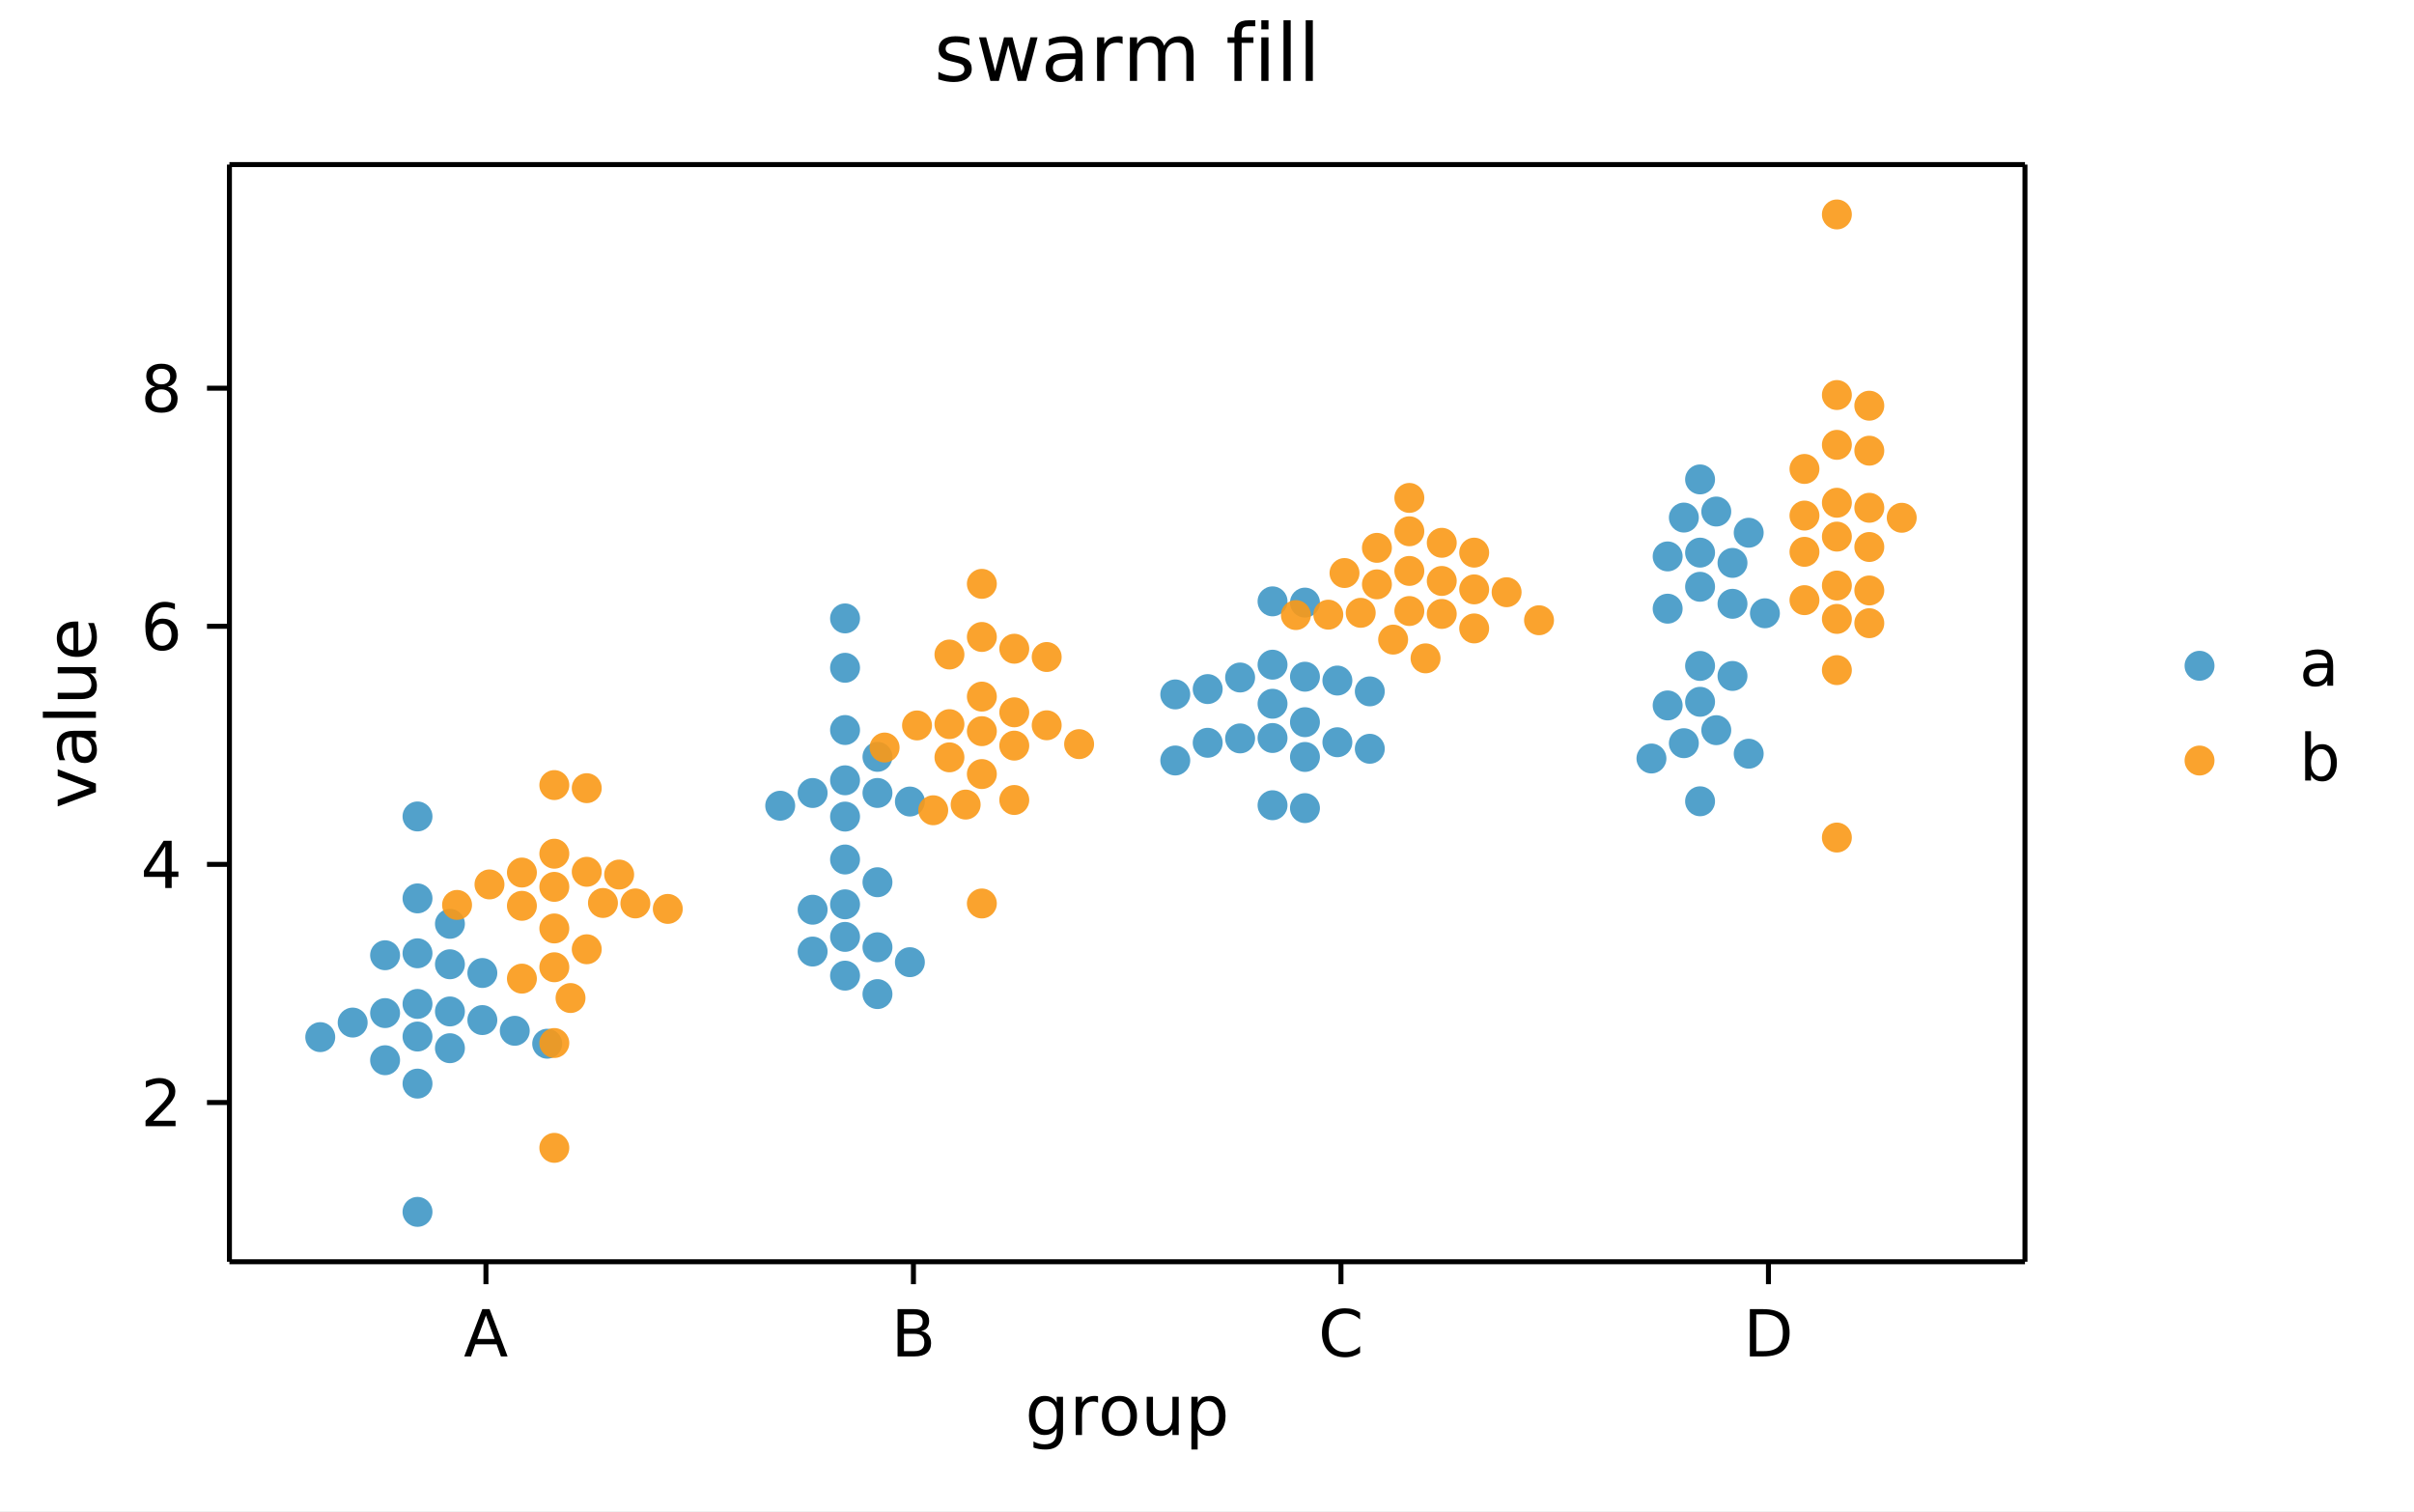
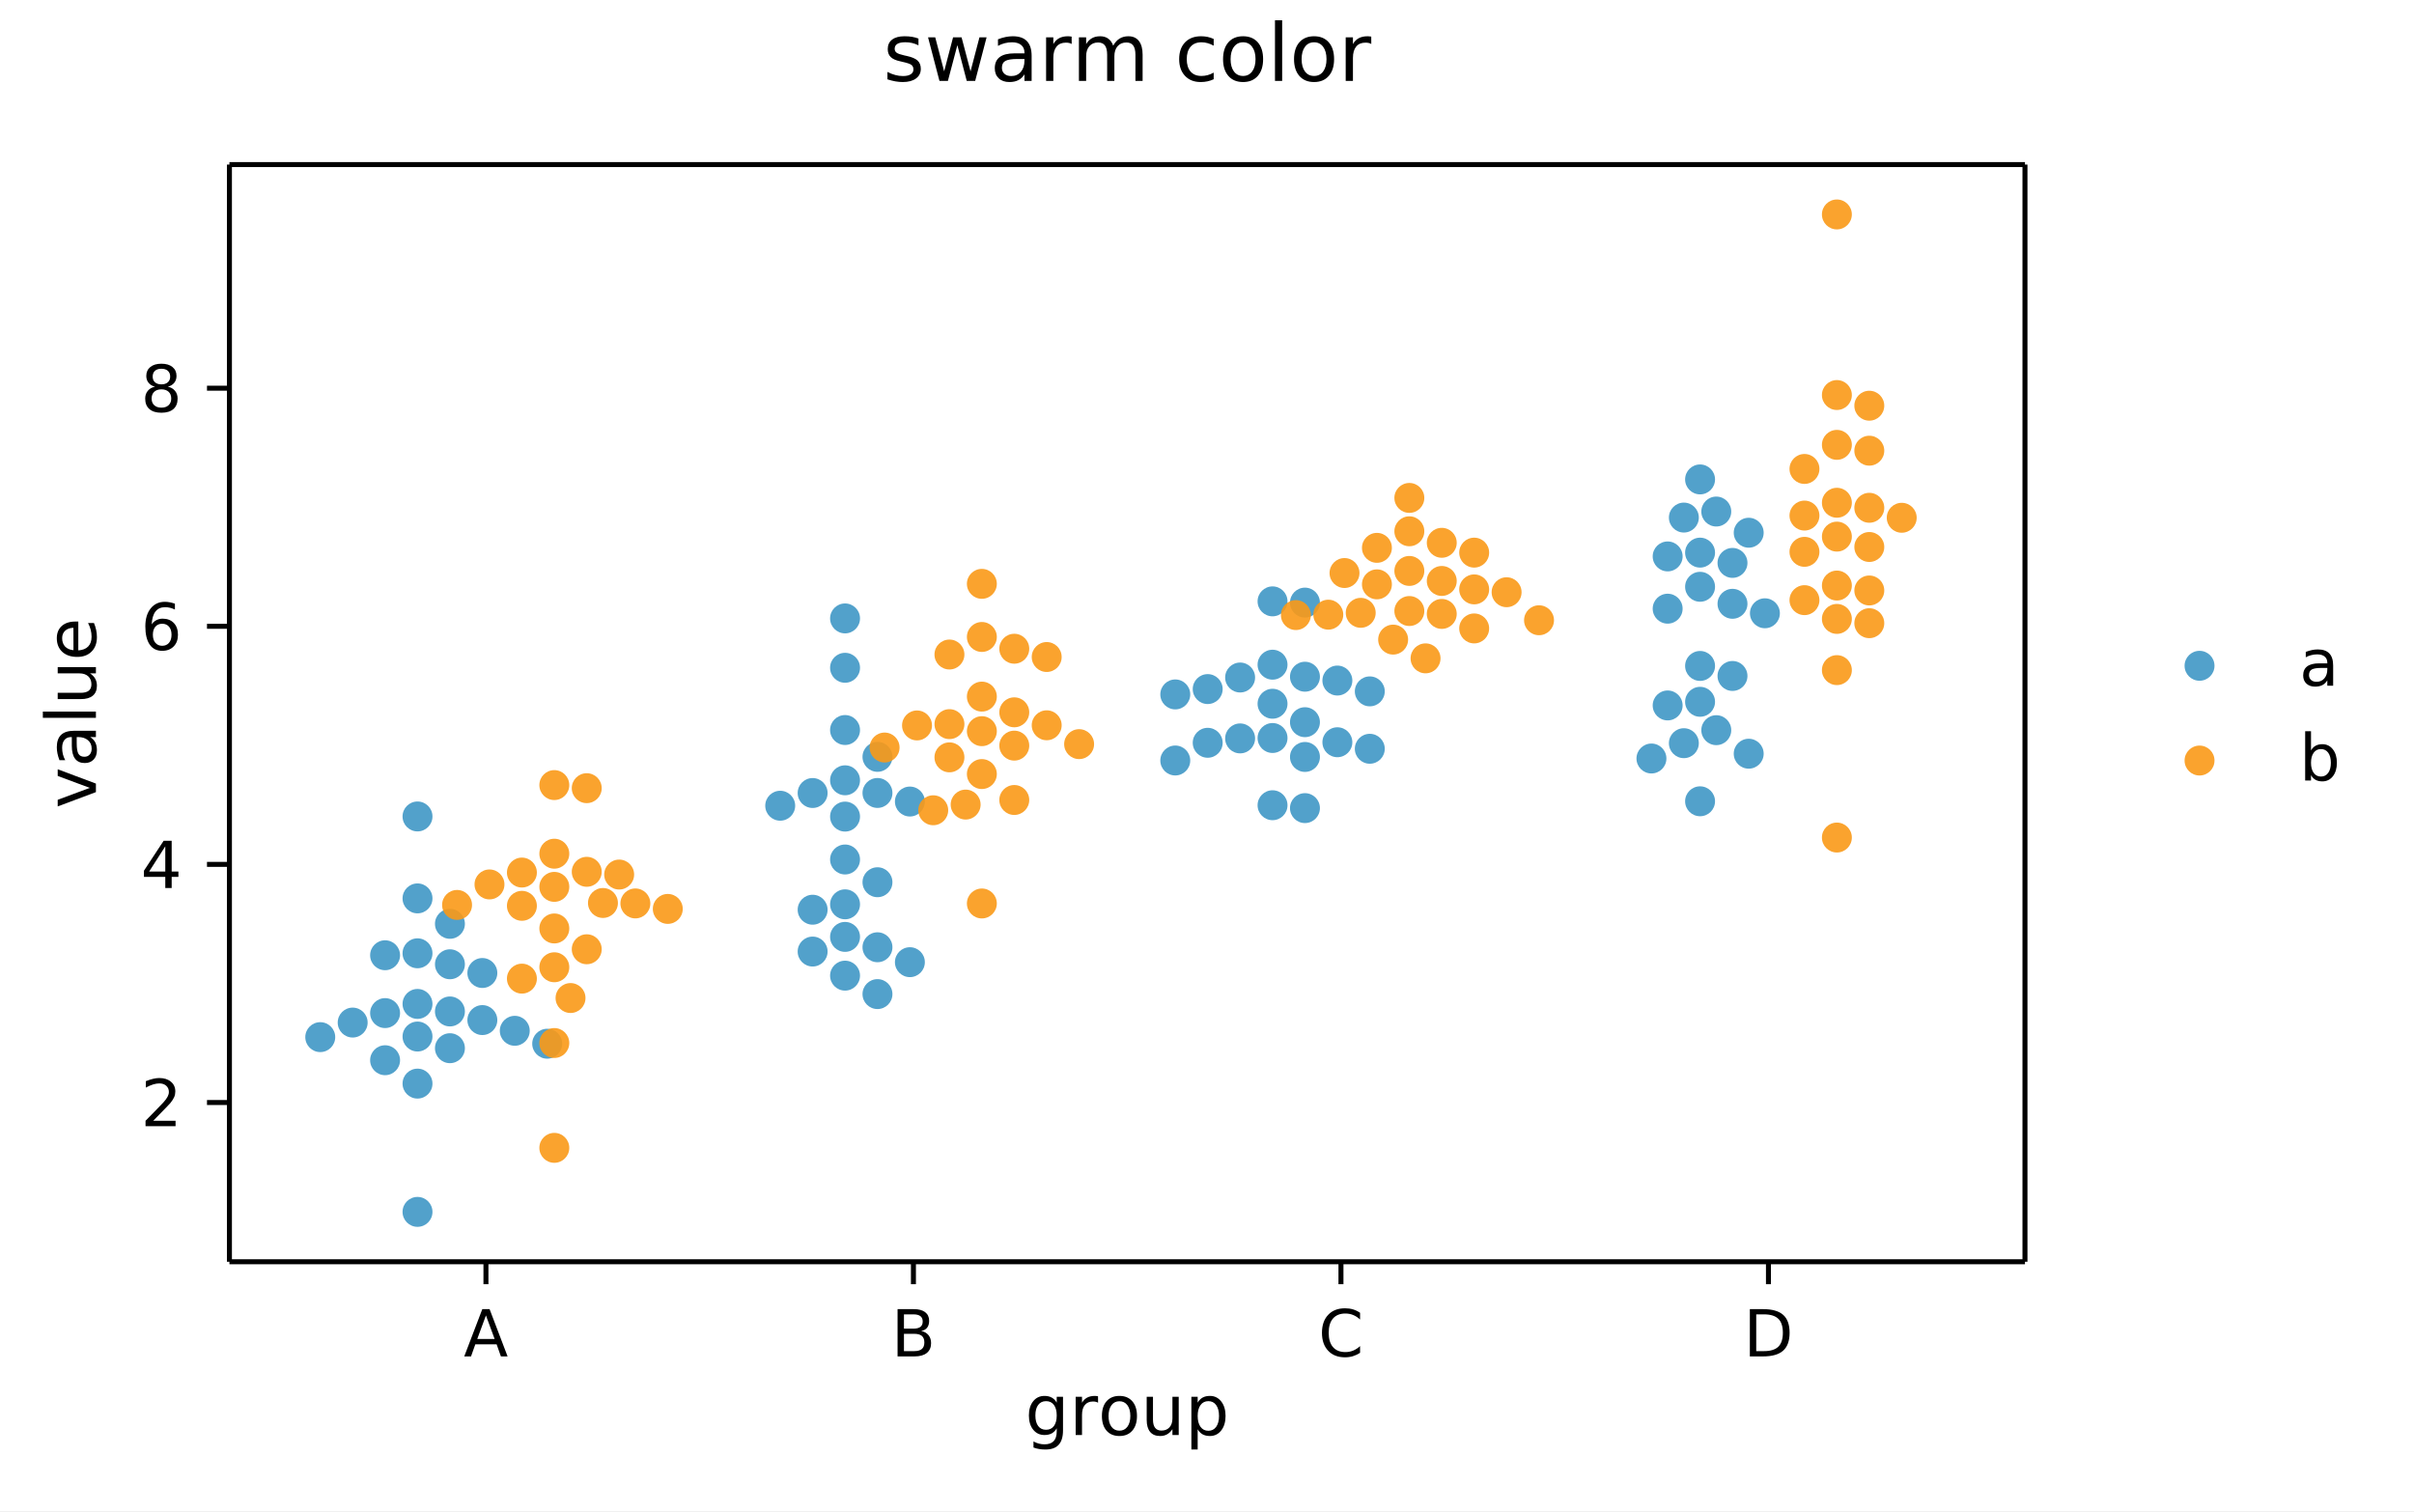
- <svg xmlns="http://www.w3.org/2000/svg" width="484" height="303" viewBox="0 0 484 303" font-family="DejaVu Sans, Bitstream Vera Sans, Verdana, Arial, sans-serif" font-size="11" data-plotlet-version="0.6.0" data-plotlet-schema="2" data-plotlet-kind="layout">
+ <svg xmlns="http://www.w3.org/2000/svg" width="484" height="303" viewBox="0 0 484 303" font-family="DejaVu Sans, Bitstream Vera Sans, Verdana, Arial, sans-serif" font-size="11" data-plotlet-version="0.6.5" data-plotlet-schema="2" data-plotlet-kind="layout">
  <rect width="484" height="303" fill="#fff" />
  <g transform="translate(4,4)">
-     <g transform="translate(42.00,29.00)" data-plotlet-kind="panel" data-plotlet-title="swarm fill" data-plotlet-xlabel="group" data-plotlet-ylabel="value" data-plotlet-xscale="category" data-plotlet-yscale="linear" data-plotlet-ylim="0.6624167542,9.878206496" data-plotlet-panel-bbox="4,4,476,295" data-plotlet-data-area="42,29,360,220">
+     <g transform="translate(42.00,29.00)" data-plotlet-kind="panel" data-plotlet-title="swarm color" data-plotlet-xlabel="group" data-plotlet-ylabel="value" data-plotlet-xscale="category" data-plotlet-yscale="linear" data-plotlet-ylim="0.6624167542,9.878206496" data-plotlet-panel-bbox="4,4,476,295" data-plotlet-data-area="42,29,360,220">
      <svg x="0" y="0" width="360" height="220" overflow="hidden">
        <g class="plotlet-artist" data-plotlet-type="swarm" data-plotlet-index="0" data-plotlet-color="#1f77b4">
          <circle cx="37.71" cy="130.71" r="3.00" fill="#3F97C5" opacity="0.90" />
          <circle cx="57.21" cy="173.69" r="3.00" fill="#3F97C5" opacity="0.90" />
          <circle cx="31.21" cy="158.54" r="3.00" fill="#3F97C5" opacity="0.90" />
          <circle cx="50.71" cy="162.10" r="3.00" fill="#3F97C5" opacity="0.90" />
          <circle cx="44.21" cy="152.24" r="3.00" fill="#3F97C5" opacity="0.90" />
          <circle cx="37.71" cy="184.28" r="3.00" fill="#3F97C5" opacity="0.90" />
          <circle cx="31.21" cy="170.14" r="3.00" fill="#3F97C5" opacity="0.90" />
          <circle cx="18.21" cy="174.96" r="3.00" fill="#3F97C5" opacity="0.90" />
          <circle cx="31.21" cy="179.59" r="3.00" fill="#3F97C5" opacity="0.90" />
          <circle cx="63.71" cy="176.28" r="3.00" fill="#3F97C5" opacity="0.90" />
          <circle cx="50.71" cy="171.54" r="3.00" fill="#3F97C5" opacity="0.90" />
          <circle cx="37.71" cy="168.30" r="3.00" fill="#3F97C5" opacity="0.90" />
          <circle cx="44.21" cy="177.18" r="3.00" fill="#3F97C5" opacity="0.90" />
          <circle cx="37.71" cy="158.15" r="3.00" fill="#3F97C5" opacity="0.90" />
          <circle cx="24.71" cy="172.04" r="3.00" fill="#3F97C5" opacity="0.90" />
          <circle cx="37.71" cy="210.00" r="3.00" fill="#3F97C5" opacity="0.90" />
          <circle cx="37.71" cy="147.14" r="3.00" fill="#3F97C5" opacity="0.90" />
          <circle cx="44.21" cy="169.81" r="3.00" fill="#3F97C5" opacity="0.90" />
          <circle cx="37.71" cy="174.84" r="3.00" fill="#3F97C5" opacity="0.90" />
          <circle cx="44.21" cy="160.35" r="3.00" fill="#3F97C5" opacity="0.90" />
          <circle cx="71.64" cy="141.81" r="3.00" fill="#F99917" opacity="0.90" />
          <circle cx="52.14" cy="144.34" r="3.00" fill="#F99917" opacity="0.90" />
          <circle cx="71.64" cy="157.34" r="3.00" fill="#F99917" opacity="0.90" />
          <circle cx="78.14" cy="142.36" r="3.00" fill="#F99917" opacity="0.90" />
          <circle cx="68.39" cy="167.12" r="3.00" fill="#F99917" opacity="0.90" />
          <circle cx="65.14" cy="124.42" r="3.00" fill="#F99917" opacity="0.90" />
          <circle cx="58.64" cy="163.23" r="3.00" fill="#F99917" opacity="0.90" />
          <circle cx="74.89" cy="148.06" r="3.00" fill="#F99917" opacity="0.90" />
          <circle cx="65.14" cy="144.83" r="3.00" fill="#F99917" opacity="0.90" />
          <circle cx="58.64" cy="141.96" r="3.00" fill="#F99917" opacity="0.90" />
          <circle cx="58.64" cy="148.63" r="3.00" fill="#F99917" opacity="0.90" />
          <circle cx="65.14" cy="138.18" r="3.00" fill="#F99917" opacity="0.90" />
          <circle cx="65.14" cy="197.16" r="3.00" fill="#F99917" opacity="0.90" />
          <circle cx="45.64" cy="148.45" r="3.00" fill="#F99917" opacity="0.90" />
          <circle cx="87.89" cy="149.25" r="3.00" fill="#F99917" opacity="0.90" />
          <circle cx="65.14" cy="153.17" r="3.00" fill="#F99917" opacity="0.90" />
          <circle cx="71.64" cy="125.04" r="3.00" fill="#F99917" opacity="0.90" />
          <circle cx="65.14" cy="160.95" r="3.00" fill="#F99917" opacity="0.90" />
          <circle cx="81.39" cy="148.15" r="3.00" fill="#F99917" opacity="0.90" />
          <circle cx="65.14" cy="176.14" r="3.00" fill="#F99917" opacity="0.90" />
          <circle cx="129.93" cy="126.00" r="3.00" fill="#3F97C5" opacity="0.90" />
          <circle cx="116.93" cy="157.80" r="3.00" fill="#3F97C5" opacity="0.90" />
          <circle cx="129.93" cy="156.94" r="3.00" fill="#3F97C5" opacity="0.90" />
          <circle cx="123.43" cy="91.00" r="3.00" fill="#3F97C5" opacity="0.90" />
          <circle cx="129.93" cy="118.76" r="3.00" fill="#3F97C5" opacity="0.90" />
          <circle cx="123.43" cy="130.74" r="3.00" fill="#3F97C5" opacity="0.90" />
          <circle cx="136.43" cy="127.72" r="3.00" fill="#3F97C5" opacity="0.90" />
          <circle cx="123.43" cy="154.86" r="3.00" fill="#3F97C5" opacity="0.90" />
          <circle cx="123.43" cy="148.33" r="3.00" fill="#3F97C5" opacity="0.90" />
          <circle cx="123.43" cy="123.46" r="3.00" fill="#3F97C5" opacity="0.90" />
          <circle cx="129.93" cy="166.33" r="3.00" fill="#3F97C5" opacity="0.90" />
          <circle cx="116.93" cy="126.01" r="3.00" fill="#3F97C5" opacity="0.90" />
          <circle cx="136.43" cy="159.93" r="3.00" fill="#3F97C5" opacity="0.90" />
          <circle cx="110.43" cy="128.56" r="3.00" fill="#3F97C5" opacity="0.90" />
          <circle cx="116.93" cy="149.41" r="3.00" fill="#3F97C5" opacity="0.90" />
          <circle cx="123.43" cy="100.90" r="3.00" fill="#3F97C5" opacity="0.90" />
          <circle cx="123.43" cy="113.38" r="3.00" fill="#3F97C5" opacity="0.90" />
          <circle cx="123.43" cy="139.34" r="3.00" fill="#3F97C5" opacity="0.90" />
          <circle cx="123.43" cy="162.63" r="3.00" fill="#3F97C5" opacity="0.90" />
          <circle cx="129.93" cy="143.90" r="3.00" fill="#3F97C5" opacity="0.90" />
          <circle cx="137.86" cy="112.46" r="3.00" fill="#F99917" opacity="0.90" />
          <circle cx="147.61" cy="128.33" r="3.00" fill="#F99917" opacity="0.90" />
          <circle cx="150.86" cy="106.68" r="3.00" fill="#F99917" opacity="0.90" />
          <circle cx="150.86" cy="94.72" r="3.00" fill="#F99917" opacity="0.90" />
          <circle cx="163.86" cy="112.43" r="3.00" fill="#F99917" opacity="0.90" />
          <circle cx="144.36" cy="118.86" r="3.00" fill="#F99917" opacity="0.90" />
          <circle cx="144.36" cy="98.24" r="3.00" fill="#F99917" opacity="0.90" />
          <circle cx="157.36" cy="116.51" r="3.00" fill="#F99917" opacity="0.90" />
          <circle cx="157.36" cy="97.08" r="3.00" fill="#F99917" opacity="0.90" />
          <circle cx="131.36" cy="116.89" r="3.00" fill="#F99917" opacity="0.90" />
          <circle cx="150.86" cy="84.07" r="3.00" fill="#F99917" opacity="0.90" />
          <circle cx="170.36" cy="116.21" r="3.00" fill="#F99917" opacity="0.90" />
          <circle cx="141.11" cy="129.47" r="3.00" fill="#F99917" opacity="0.90" />
          <circle cx="157.36" cy="109.83" r="3.00" fill="#F99917" opacity="0.90" />
          <circle cx="150.86" cy="122.21" r="3.00" fill="#F99917" opacity="0.90" />
          <circle cx="157.36" cy="127.41" r="3.00" fill="#F99917" opacity="0.90" />
          <circle cx="150.86" cy="113.61" r="3.00" fill="#F99917" opacity="0.90" />
          <circle cx="163.86" cy="98.74" r="3.00" fill="#F99917" opacity="0.90" />
          <circle cx="150.86" cy="148.16" r="3.00" fill="#F99917" opacity="0.90" />
          <circle cx="144.36" cy="112.20" r="3.00" fill="#F99917" opacity="0.90" />
          <circle cx="202.64" cy="115.06" r="3.00" fill="#3F97C5" opacity="0.90" />
          <circle cx="209.14" cy="114.98" r="3.00" fill="#3F97C5" opacity="0.90" />
          <circle cx="222.14" cy="103.46" r="3.00" fill="#3F97C5" opacity="0.90" />
          <circle cx="215.64" cy="129.04" r="3.00" fill="#3F97C5" opacity="0.90" />
          <circle cx="196.14" cy="105.17" r="3.00" fill="#3F97C5" opacity="0.90" />
          <circle cx="196.14" cy="115.94" r="3.00" fill="#3F97C5" opacity="0.90" />
          <circle cx="215.64" cy="111.81" r="3.00" fill="#3F97C5" opacity="0.90" />
          <circle cx="222.14" cy="115.83" r="3.00" fill="#3F97C5" opacity="0.90" />
          <circle cx="228.64" cy="117.14" r="3.00" fill="#3F97C5" opacity="0.90" />
          <circle cx="189.64" cy="119.49" r="3.00" fill="#3F97C5" opacity="0.90" />
          <circle cx="209.14" cy="108.11" r="3.00" fill="#3F97C5" opacity="0.90" />
          <circle cx="209.14" cy="87.58" r="3.00" fill="#3F97C5" opacity="0.90" />
          <circle cx="209.14" cy="100.28" r="3.00" fill="#3F97C5" opacity="0.90" />
          <circle cx="215.64" cy="102.69" r="3.00" fill="#3F97C5" opacity="0.90" />
          <circle cx="189.64" cy="106.24" r="3.00" fill="#3F97C5" opacity="0.90" />
          <circle cx="215.64" cy="118.78" r="3.00" fill="#3F97C5" opacity="0.90" />
          <circle cx="228.64" cy="105.63" r="3.00" fill="#3F97C5" opacity="0.90" />
          <circle cx="215.64" cy="87.83" r="3.00" fill="#3F97C5" opacity="0.90" />
          <circle cx="209.14" cy="128.46" r="3.00" fill="#3F97C5" opacity="0.90" />
          <circle cx="202.64" cy="102.85" r="3.00" fill="#3F97C5" opacity="0.90" />
          <circle cx="236.57" cy="81.48" r="3.00" fill="#F99917" opacity="0.90" />
          <circle cx="213.82" cy="90.33" r="3.00" fill="#F99917" opacity="0.90" />
          <circle cx="230.07" cy="84.17" r="3.00" fill="#F99917" opacity="0.90" />
          <circle cx="230.07" cy="76.85" r="3.00" fill="#F99917" opacity="0.90" />
          <circle cx="236.57" cy="66.84" r="3.00" fill="#F99917" opacity="0.90" />
          <circle cx="249.57" cy="77.81" r="3.00" fill="#F99917" opacity="0.90" />
          <circle cx="236.57" cy="73.53" r="3.00" fill="#F99917" opacity="0.90" />
          <circle cx="236.57" cy="89.52" r="3.00" fill="#F99917" opacity="0.90" />
          <circle cx="243.07" cy="83.49" r="3.00" fill="#F99917" opacity="0.90" />
          <circle cx="262.57" cy="91.37" r="3.00" fill="#F99917" opacity="0.90" />
          <circle cx="226.82" cy="89.88" r="3.00" fill="#F99917" opacity="0.90" />
          <circle cx="239.82" cy="99.01" r="3.00" fill="#F99917" opacity="0.90" />
          <circle cx="249.57" cy="85.18" r="3.00" fill="#F99917" opacity="0.90" />
          <circle cx="243.07" cy="75.84" r="3.00" fill="#F99917" opacity="0.90" />
          <circle cx="233.32" cy="95.25" r="3.00" fill="#F99917" opacity="0.90" />
          <circle cx="220.32" cy="90.25" r="3.00" fill="#F99917" opacity="0.90" />
          <circle cx="256.07" cy="85.75" r="3.00" fill="#F99917" opacity="0.90" />
          <circle cx="249.57" cy="93.01" r="3.00" fill="#F99917" opacity="0.90" />
          <circle cx="223.57" cy="81.90" r="3.00" fill="#F99917" opacity="0.90" />
          <circle cx="243.07" cy="90.10" r="3.00" fill="#F99917" opacity="0.90" />
          <circle cx="285.11" cy="119.09" r="3.00" fill="#3F97C5" opacity="0.90" />
          <circle cx="291.61" cy="116.02" r="3.00" fill="#3F97C5" opacity="0.90" />
          <circle cx="294.86" cy="77.81" r="3.00" fill="#3F97C5" opacity="0.90" />
          <circle cx="301.36" cy="79.87" r="3.00" fill="#3F97C5" opacity="0.90" />
          <circle cx="298.11" cy="69.57" r="3.00" fill="#3F97C5" opacity="0.90" />
          <circle cx="301.36" cy="88.07" r="3.00" fill="#3F97C5" opacity="0.90" />
          <circle cx="288.36" cy="89.05" r="3.00" fill="#3F97C5" opacity="0.90" />
          <circle cx="294.86" cy="127.67" r="3.00" fill="#3F97C5" opacity="0.90" />
          <circle cx="294.86" cy="63.13" r="3.00" fill="#3F97C5" opacity="0.90" />
          <circle cx="298.11" cy="113.41" r="3.00" fill="#3F97C5" opacity="0.90" />
          <circle cx="291.61" cy="70.78" r="3.00" fill="#3F97C5" opacity="0.90" />
          <circle cx="304.61" cy="118.13" r="3.00" fill="#3F97C5" opacity="0.90" />
          <circle cx="294.86" cy="107.72" r="3.00" fill="#3F97C5" opacity="0.90" />
          <circle cx="307.86" cy="89.97" r="3.00" fill="#3F97C5" opacity="0.90" />
          <circle cx="301.36" cy="102.54" r="3.00" fill="#3F97C5" opacity="0.90" />
          <circle cx="288.36" cy="108.45" r="3.00" fill="#3F97C5" opacity="0.90" />
          <circle cx="304.61" cy="73.82" r="3.00" fill="#3F97C5" opacity="0.90" />
          <circle cx="288.36" cy="78.57" r="3.00" fill="#3F97C5" opacity="0.90" />
          <circle cx="294.86" cy="84.66" r="3.00" fill="#3F97C5" opacity="0.90" />
          <circle cx="294.86" cy="100.53" r="3.00" fill="#3F97C5" opacity="0.90" />
          <circle cx="328.79" cy="91.96" r="3.00" fill="#F99917" opacity="0.90" />
          <circle cx="322.29" cy="84.41" r="3.00" fill="#F99917" opacity="0.90" />
          <circle cx="328.79" cy="85.40" r="3.00" fill="#F99917" opacity="0.90" />
          <circle cx="322.29" cy="74.60" r="3.00" fill="#F99917" opacity="0.90" />
          <circle cx="328.79" cy="57.37" r="3.00" fill="#F99917" opacity="0.90" />
          <circle cx="315.79" cy="77.65" r="3.00" fill="#F99917" opacity="0.90" />
          <circle cx="322.29" cy="91.10" r="3.00" fill="#F99917" opacity="0.90" />
          <circle cx="315.79" cy="87.34" r="3.00" fill="#F99917" opacity="0.90" />
          <circle cx="322.29" cy="46.21" r="3.00" fill="#F99917" opacity="0.90" />
          <circle cx="315.79" cy="70.38" r="3.00" fill="#F99917" opacity="0.90" />
          <circle cx="328.79" cy="68.82" r="3.00" fill="#F99917" opacity="0.90" />
          <circle cx="322.29" cy="67.81" r="3.00" fill="#F99917" opacity="0.90" />
          <circle cx="315.79" cy="61.03" r="3.00" fill="#F99917" opacity="0.90" />
          <circle cx="335.29" cy="70.82" r="3.00" fill="#F99917" opacity="0.90" />
          <circle cx="328.79" cy="48.35" r="3.00" fill="#F99917" opacity="0.90" />
          <circle cx="322.29" cy="56.20" r="3.00" fill="#F99917" opacity="0.90" />
          <circle cx="322.29" cy="134.94" r="3.00" fill="#F99917" opacity="0.90" />
          <circle cx="328.79" cy="76.68" r="3.00" fill="#F99917" opacity="0.90" />
          <circle cx="322.29" cy="10.00" r="3.00" fill="#F99917" opacity="0.90" />
          <circle cx="322.29" cy="101.37" r="3.00" fill="#F99917" opacity="0.90" />
        </g>
      </svg>
      <line x1="0.00" x2="360.00" y1="0.00" y2="0.00" stroke="#000000" stroke-width="1.00" />
      <line x1="0.00" x2="360.00" y1="220.00" y2="220.00" stroke="#000000" stroke-width="1.00" />
      <line x1="0.00" x2="0.00" y1="0.00" y2="220.00" stroke="#000000" stroke-width="1.00" />
      <line x1="360.00" x2="360.00" y1="0.00" y2="220.00" stroke="#000000" stroke-width="1.00" />
      <line x1="51.43" x2="51.43" y1="220.00" y2="224.50" stroke="#000000" stroke-width="1.00" />
      <path d="M51.43 230.76 49.69 235.48H53.17ZM50.70 229.50H52.16L55.77 238.98H54.43L53.57 236.55H49.30L48.44 238.98H47.08Z" fill="#000" />
      <line x1="137.14" x2="137.14" y1="220.00" y2="224.50" stroke="#000000" stroke-width="1.00" />
      <path d="M135.24 234.45V237.92H137.30Q138.33 237.92 138.83 237.49Q139.33 237.07 139.33 236.18Q139.33 235.30 138.83 234.87Q138.33 234.45 137.30 234.45ZM135.24 230.55V233.41H137.14Q138.08 233.41 138.54 233.06Q139.00 232.71 139.00 231.98Q139.00 231.26 138.54 230.91Q138.08 230.55 137.14 230.55ZM133.96 229.50H137.23Q138.70 229.50 139.49 230.11Q140.29 230.72 140.29 231.84Q140.29 232.71 139.88 233.23Q139.48 233.74 138.69 233.87Q139.63 234.07 140.16 234.71Q140.68 235.36 140.68 236.32Q140.68 237.59 139.82 238.29Q138.96 238.98 137.36 238.98H133.96Z" fill="#000" />
      <line x1="222.86" x2="222.86" y1="220.00" y2="224.50" stroke="#000000" stroke-width="1.00" />
      <path d="M226.69 230.23V231.58Q226.04 230.98 225.31 230.68Q224.58 230.38 223.75 230.38Q222.13 230.38 221.26 231.38Q220.40 232.37 220.40 234.25Q220.40 236.12 221.26 237.11Q222.13 238.11 223.75 238.11Q224.58 238.11 225.31 237.81Q226.04 237.51 226.69 236.91V238.25Q226.02 238.70 225.27 238.93Q224.51 239.16 223.68 239.16Q221.52 239.16 220.29 237.84Q219.05 236.53 219.05 234.25Q219.05 231.96 220.29 230.65Q221.52 229.33 223.68 229.33Q224.53 229.33 225.28 229.55Q226.03 229.78 226.69 230.23Z" fill="#000" />
      <line x1="308.57" x2="308.57" y1="220.00" y2="224.50" stroke="#000000" stroke-width="1.00" />
      <path d="M306.12 230.55V237.92H307.67Q309.63 237.92 310.55 237.03Q311.46 236.15 311.46 234.23Q311.46 232.32 310.55 231.44Q309.63 230.55 307.67 230.55ZM304.84 229.50H307.48Q310.23 229.50 311.52 230.65Q312.81 231.79 312.81 234.23Q312.81 236.68 311.51 237.83Q310.22 238.98 307.48 238.98H304.84Z" fill="#000" />
      <line x1="0.00" x2="-4.50" y1="188.07" y2="188.07" stroke="#000000" stroke-width="1.00" />
      <path d="M-15.28 191.73H-10.80V192.81H-16.82V191.73Q-16.09 190.97 -14.83 189.70Q-13.57 188.43 -13.25 188.06Q-12.63 187.37 -12.39 186.89Q-12.14 186.41 -12.14 185.95Q-12.14 185.19 -12.67 184.71Q-13.20 184.24 -14.05 184.24Q-14.65 184.24 -15.32 184.45Q-15.99 184.66 -16.76 185.08V183.79Q-15.98 183.48 -15.31 183.32Q-14.64 183.16 -14.08 183.16Q-12.60 183.16 -11.73 183.90Q-10.85 184.63 -10.85 185.86Q-10.85 186.45 -11.07 186.97Q-11.29 187.49 -11.87 188.21Q-12.03 188.39 -12.88 189.27Q-13.73 190.15 -15.28 191.73Z" fill="#000" />
      <line x1="0.00" x2="-4.50" y1="140.32" y2="140.32" stroke="#000000" stroke-width="1.00" />
      <path d="M-12.86 136.70 -16.10 141.76H-12.86ZM-13.19 135.59H-11.58V141.76H-10.23V142.83H-11.58V145.06H-12.86V142.83H-17.14V141.59Z" fill="#000" />
      <line x1="0.00" x2="-4.50" y1="92.58" y2="92.58" stroke="#000000" stroke-width="1.00" />
      <path d="M-13.48 92.07Q-14.34 92.07 -14.85 92.66Q-15.35 93.25 -15.35 94.28Q-15.35 95.30 -14.85 95.89Q-14.34 96.49 -13.48 96.49Q-12.62 96.49 -12.11 95.89Q-11.61 95.30 -11.61 94.28Q-11.61 93.25 -12.11 92.66Q-12.62 92.07 -13.48 92.07ZM-10.93 88.05V89.22Q-11.42 88.99 -11.91 88.87Q-12.40 88.75 -12.88 88.75Q-14.15 88.75 -14.82 89.61Q-15.49 90.46 -15.59 92.20Q-15.21 91.64 -14.65 91.35Q-14.08 91.05 -13.40 91.05Q-11.98 91.05 -11.15 91.92Q-10.32 92.79 -10.32 94.28Q-10.32 95.74 -11.18 96.62Q-12.05 97.50 -13.48 97.50Q-15.12 97.50 -15.99 96.24Q-16.86 94.98 -16.86 92.59Q-16.86 90.34 -15.80 89.01Q-14.73 87.67 -12.93 87.67Q-12.45 87.67 -11.96 87.77Q-11.47 87.86 -10.93 88.05Z" fill="#000" />
      <line x1="0.00" x2="-4.50" y1="44.84" y2="44.84" stroke="#000000" stroke-width="1.00" />
      <path d="M-13.64 45.07Q-14.55 45.07 -15.08 45.56Q-15.60 46.05 -15.60 46.91Q-15.60 47.77 -15.08 48.25Q-14.55 48.74 -13.64 48.74Q-12.72 48.74 -12.20 48.25Q-11.67 47.76 -11.67 46.91Q-11.67 46.05 -12.19 45.56Q-12.72 45.07 -13.64 45.07ZM-14.92 44.53Q-15.75 44.33 -16.21 43.76Q-16.67 43.20 -16.67 42.38Q-16.67 41.25 -15.86 40.59Q-15.05 39.93 -13.64 39.93Q-12.22 39.93 -11.42 40.59Q-10.61 41.25 -10.61 42.38Q-10.61 43.20 -11.07 43.76Q-11.53 44.33 -12.35 44.53Q-11.42 44.74 -10.91 45.37Q-10.39 46.00 -10.39 46.91Q-10.39 48.29 -11.23 49.02Q-12.07 49.76 -13.64 49.76Q-15.21 49.76 -16.05 49.02Q-16.89 48.29 -16.89 46.91Q-16.89 46.00 -16.37 45.37Q-15.85 44.74 -14.92 44.53ZM-15.39 42.50Q-15.39 43.24 -14.93 43.65Q-14.47 44.07 -13.64 44.07Q-12.81 44.07 -12.35 43.65Q-11.88 43.24 -11.88 42.50Q-11.88 41.77 -12.35 41.35Q-12.81 40.94 -13.64 40.94Q-14.47 40.94 -14.93 41.35Q-15.39 41.77 -15.39 42.50Z" fill="#000" />
      <path d="M165.87 250.82Q165.87 249.46 165.31 248.71Q164.75 247.95 163.73 247.95Q162.72 247.95 162.15 248.71Q161.59 249.46 161.59 250.82Q161.59 252.18 162.15 252.94Q162.72 253.69 163.73 253.69Q164.75 253.69 165.31 252.94Q165.87 252.18 165.87 250.82ZM167.13 253.79Q167.13 255.75 166.26 256.70Q165.40 257.65 163.60 257.65Q162.94 257.65 162.35 257.55Q161.77 257.46 161.21 257.25V256.03Q161.77 256.33 162.31 256.47Q162.85 256.61 163.41 256.61Q164.64 256.61 165.26 255.97Q165.87 255.32 165.87 254.02V253.39Q165.48 254.07 164.88 254.41Q164.27 254.74 163.42 254.74Q162.01 254.74 161.15 253.67Q160.29 252.59 160.29 250.82Q160.29 249.05 161.15 247.97Q162.01 246.90 163.42 246.90Q164.27 246.90 164.88 247.24Q165.48 247.57 165.87 248.25V247.08H167.13ZM174.16 248.26Q173.95 248.14 173.70 248.08Q173.45 248.02 173.15 248.02Q172.08 248.02 171.51 248.72Q170.94 249.41 170.94 250.71V254.74H169.67V247.08H170.94V248.27Q171.34 247.58 171.97 247.24Q172.61 246.90 173.52 246.90Q173.65 246.90 173.80 246.92Q173.96 246.93 174.15 246.97ZM178.44 247.97Q177.43 247.97 176.85 248.76Q176.26 249.55 176.26 250.92Q176.26 252.29 176.84 253.08Q177.43 253.87 178.44 253.87Q179.45 253.87 180.04 253.08Q180.63 252.29 180.63 250.92Q180.63 249.56 180.04 248.76Q179.45 247.97 178.44 247.97ZM178.44 246.90Q180.09 246.90 181.02 247.97Q181.96 249.03 181.96 250.92Q181.96 252.80 181.02 253.87Q180.09 254.94 178.44 254.94Q176.80 254.94 175.86 253.87Q174.93 252.80 174.93 250.92Q174.93 249.03 175.86 247.97Q176.80 246.90 178.44 246.90ZM183.91 251.72V247.08H185.17V251.67Q185.17 252.76 185.60 253.30Q186.02 253.85 186.87 253.85Q187.89 253.85 188.48 253.20Q189.07 252.55 189.07 251.43V247.08H190.33V254.74H189.07V253.57Q188.61 254.26 188.00 254.60Q187.40 254.94 186.60 254.94Q185.28 254.94 184.60 254.12Q183.91 253.30 183.91 251.72ZM187.08 246.90ZM194.13 253.59V257.65H192.87V247.08H194.13V248.25Q194.53 247.56 195.13 247.23Q195.74 246.90 196.58 246.90Q197.98 246.90 198.85 248.01Q199.72 249.12 199.72 250.92Q199.72 252.72 198.85 253.83Q197.98 254.94 196.58 254.94Q195.74 254.94 195.13 254.61Q194.53 254.28 194.13 253.59ZM198.41 250.92Q198.41 249.53 197.84 248.74Q197.27 247.95 196.27 247.95Q195.27 247.95 194.70 248.74Q194.13 249.53 194.13 250.92Q194.13 252.31 194.70 253.10Q195.27 253.89 196.27 253.89Q197.27 253.89 197.84 253.10Q198.41 252.31 198.41 250.92Z" fill="#000" />
      <g transform="rotate(-90.00 -26.77 110.00)">
        <path d="M-45.47 102.34H-44.14L-41.75 108.77L-39.36 102.34H-38.02L-40.89 110.00H-42.60ZM-32.81 106.15Q-34.33 106.15 -34.92 106.50Q-35.51 106.85 -35.51 107.69Q-35.51 108.36 -35.07 108.75Q-34.63 109.15 -33.87 109.15Q-32.82 109.15 -32.19 108.40Q-31.56 107.66 -31.56 106.43V106.15ZM-30.30 105.63V110.00H-31.56V108.84Q-31.99 109.54 -32.63 109.87Q-33.27 110.20 -34.20 110.20Q-35.38 110.20 -36.07 109.54Q-36.77 108.88 -36.77 107.77Q-36.77 106.48 -35.90 105.82Q-35.04 105.17 -33.32 105.17H-31.56V105.04Q-31.56 104.18 -32.13 103.70Q-32.70 103.23 -33.73 103.23Q-34.39 103.23 -35.01 103.38Q-35.63 103.54 -36.20 103.85V102.69Q-35.51 102.43 -34.86 102.29Q-34.22 102.16 -33.60 102.16Q-31.94 102.16 -31.12 103.02Q-30.30 103.88 -30.30 105.63ZM-27.71 99.36H-26.45V110.00H-27.71ZM-23.95 106.98V102.34H-22.69V106.93Q-22.69 108.02 -22.27 108.56Q-21.84 109.10 -20.99 109.10Q-19.98 109.10 -19.38 108.46Q-18.79 107.81 -18.79 106.68V102.34H-17.54V110.00H-18.79V108.82Q-19.25 109.52 -19.86 109.86Q-20.46 110.20 -21.26 110.20Q-22.58 110.20 -23.26 109.38Q-23.95 108.56 -23.95 106.98ZM-20.78 102.16ZM-8.40 105.86V106.47H-14.18Q-14.10 107.77 -13.40 108.45Q-12.70 109.13 -11.44 109.13Q-10.72 109.13 -10.04 108.95Q-9.36 108.78 -8.69 108.42V109.61Q-9.37 109.90 -10.08 110.05Q-10.79 110.20 -11.52 110.20Q-13.35 110.20 -14.42 109.13Q-15.49 108.07 -15.49 106.25Q-15.49 104.37 -14.48 103.26Q-13.46 102.16 -11.74 102.16Q-10.19 102.16 -9.29 103.15Q-8.40 104.15 -8.40 105.86ZM-9.65 105.49Q-9.67 104.46 -10.23 103.84Q-10.80 103.23 -11.73 103.23Q-12.78 103.23 -13.41 103.82Q-14.04 104.42 -14.14 105.50Z" fill="#000" />
      </g>
-       <path d="M148.36 -25.27V-23.91Q147.75 -24.22 147.10 -24.38Q146.44 -24.53 145.74 -24.53Q144.67 -24.53 144.13 -24.20Q143.60 -23.88 143.60 -23.22Q143.60 -22.72 143.98 -22.43Q144.36 -22.15 145.52 -21.89L146.01 -21.78Q147.54 -21.45 148.19 -20.86Q148.83 -20.26 148.83 -19.19Q148.83 -17.97 147.87 -17.26Q146.90 -16.55 145.21 -16.55Q144.51 -16.55 143.75 -16.68Q142.99 -16.82 142.14 -17.09V-18.58Q142.94 -18.16 143.71 -17.96Q144.49 -17.75 145.25 -17.75Q146.26 -17.75 146.81 -18.10Q147.36 -18.45 147.36 -19.08Q147.36 -19.66 146.96 -19.98Q146.57 -20.29 145.23 -20.58L144.73 -20.70Q143.39 -20.98 142.80 -21.56Q142.21 -22.14 142.21 -23.16Q142.21 -24.39 143.08 -25.06Q143.96 -25.73 145.57 -25.73Q146.36 -25.73 147.07 -25.62Q147.77 -25.50 148.36 -25.27ZM150.29 -25.52H151.72L153.52 -18.70L155.31 -25.52H157.00L158.80 -18.70L160.59 -25.52H162.03L159.74 -16.77H158.04L156.16 -23.95L154.27 -16.77H152.57ZM168.18 -21.17Q166.44 -21.17 165.77 -20.77Q165.10 -20.38 165.10 -19.41Q165.10 -18.65 165.60 -18.20Q166.11 -17.75 166.97 -17.75Q168.17 -17.75 168.89 -18.60Q169.61 -19.45 169.61 -20.85V-21.17ZM171.05 -21.77V-16.77H169.61V-18.10Q169.12 -17.30 168.39 -16.93Q167.65 -16.55 166.59 -16.55Q165.25 -16.55 164.45 -17.30Q163.66 -18.05 163.66 -19.32Q163.66 -20.80 164.65 -21.55Q165.64 -22.30 167.60 -22.30H169.61V-22.44Q169.61 -23.43 168.96 -23.97Q168.31 -24.52 167.13 -24.52Q166.38 -24.52 165.67 -24.34Q164.96 -24.16 164.30 -23.80V-25.12Q165.09 -25.43 165.83 -25.58Q166.57 -25.73 167.28 -25.73Q169.18 -25.73 170.11 -24.75Q171.05 -23.77 171.05 -21.77ZM179.08 -24.18Q178.84 -24.32 178.55 -24.39Q178.27 -24.45 177.93 -24.45Q176.71 -24.45 176.05 -23.66Q175.40 -22.87 175.40 -21.38V-16.77H173.96V-25.52H175.40V-24.16Q175.86 -24.96 176.58 -25.35Q177.31 -25.73 178.35 -25.73Q178.50 -25.73 178.68 -25.71Q178.86 -25.70 179.07 -25.66ZM187.40 -23.84Q187.94 -24.81 188.69 -25.27Q189.44 -25.73 190.46 -25.73Q191.82 -25.73 192.57 -24.78Q193.31 -23.82 193.31 -22.05V-16.77H191.86V-22.01Q191.86 -23.27 191.42 -23.88Q190.97 -24.48 190.06 -24.48Q188.94 -24.48 188.29 -23.74Q187.64 -23.00 187.64 -21.72V-16.77H186.20V-22.01Q186.20 -23.27 185.75 -23.88Q185.31 -24.48 184.38 -24.48Q183.28 -24.48 182.63 -23.74Q181.98 -22.99 181.98 -21.72V-16.77H180.54V-25.52H181.98V-24.16Q182.47 -24.97 183.16 -25.35Q183.85 -25.73 184.79 -25.73Q185.75 -25.73 186.41 -25.25Q187.08 -24.77 187.40 -23.84ZM205.69 -28.93V-27.73H204.32Q203.54 -27.73 203.24 -27.42Q202.94 -27.11 202.94 -26.30V-25.52H205.31V-24.41H202.94V-16.77H201.50V-24.41H200.12V-25.52H201.50V-26.13Q201.50 -27.59 202.18 -28.26Q202.86 -28.93 204.33 -28.93ZM206.89 -25.52H208.33V-16.77H206.89ZM206.89 -28.93H208.33V-27.11H206.89ZM211.34 -28.93H212.78V-16.77H211.34ZM215.79 -28.93H217.22V-16.77H215.79Z" fill="#000" />
+       <path d="M138.15 -25.27V-23.91Q137.54 -24.22 136.88 -24.38Q136.23 -24.53 135.52 -24.53Q134.45 -24.53 133.92 -24.20Q133.38 -23.88 133.38 -23.22Q133.38 -22.72 133.77 -22.43Q134.15 -22.15 135.30 -21.89L135.80 -21.78Q137.33 -21.45 137.97 -20.86Q138.62 -20.26 138.62 -19.19Q138.62 -17.97 137.65 -17.26Q136.69 -16.55 135.00 -16.55Q134.30 -16.55 133.54 -16.68Q132.77 -16.82 131.93 -17.09V-18.58Q132.73 -18.16 133.50 -17.96Q134.27 -17.75 135.03 -17.75Q136.05 -17.75 136.59 -18.10Q137.14 -18.45 137.14 -19.08Q137.14 -19.66 136.75 -19.98Q136.35 -20.29 135.02 -20.58L134.52 -20.70Q133.18 -20.98 132.59 -21.56Q131.99 -22.14 131.99 -23.16Q131.99 -24.39 132.87 -25.06Q133.74 -25.73 135.35 -25.73Q136.15 -25.73 136.85 -25.62Q137.55 -25.50 138.15 -25.27ZM140.07 -25.52H141.51L143.30 -18.70L145.09 -25.52H146.79L148.59 -18.70L150.38 -25.52H151.81L149.52 -16.77H147.83L145.95 -23.95L144.05 -16.77H142.36ZM157.97 -21.17Q156.23 -21.17 155.55 -20.77Q154.88 -20.38 154.88 -19.41Q154.88 -18.65 155.39 -18.20Q155.89 -17.75 156.76 -17.75Q157.95 -17.75 158.68 -18.60Q159.40 -19.45 159.40 -20.85V-21.17ZM160.84 -21.77V-16.77H159.40V-18.10Q158.91 -17.30 158.17 -16.93Q157.44 -16.55 156.38 -16.55Q155.03 -16.55 154.24 -17.30Q153.45 -18.05 153.45 -19.32Q153.45 -20.80 154.43 -21.55Q155.42 -22.30 157.38 -22.30H159.40V-22.44Q159.40 -23.43 158.75 -23.97Q158.09 -24.52 156.91 -24.52Q156.16 -24.52 155.45 -24.34Q154.74 -24.16 154.09 -23.80V-25.12Q154.88 -25.43 155.62 -25.58Q156.36 -25.73 157.06 -25.73Q158.96 -25.73 159.90 -24.75Q160.84 -23.77 160.84 -21.77ZM168.87 -24.18Q168.62 -24.32 168.34 -24.39Q168.05 -24.45 167.71 -24.45Q166.49 -24.45 165.84 -23.66Q165.19 -22.87 165.19 -21.38V-16.77H163.74V-25.52H165.19V-24.16Q165.64 -24.96 166.37 -25.35Q167.09 -25.73 168.13 -25.73Q168.28 -25.73 168.46 -25.71Q168.64 -25.70 168.86 -25.66ZM177.19 -23.84Q177.73 -24.81 178.48 -25.27Q179.23 -25.73 180.24 -25.73Q181.61 -25.73 182.35 -24.78Q183.09 -23.82 183.09 -22.05V-16.77H181.65V-22.01Q181.65 -23.27 181.20 -23.88Q180.76 -24.48 179.84 -24.48Q178.73 -24.48 178.08 -23.74Q177.43 -23.00 177.43 -21.72V-16.77H175.98V-22.01Q175.98 -23.27 175.54 -23.88Q175.09 -24.48 174.16 -24.48Q173.06 -24.48 172.41 -23.74Q171.77 -22.99 171.77 -21.72V-16.77H170.32V-25.52H171.77V-24.16Q172.26 -24.97 172.95 -25.35Q173.63 -25.73 174.58 -25.73Q175.53 -25.73 176.20 -25.25Q176.87 -24.77 177.19 -23.84ZM197.34 -25.19V-23.84Q196.73 -24.18 196.12 -24.35Q195.51 -24.52 194.88 -24.52Q193.48 -24.52 192.71 -23.63Q191.94 -22.74 191.94 -21.14Q191.94 -19.54 192.71 -18.65Q193.48 -17.77 194.88 -17.77Q195.51 -17.77 196.12 -17.93Q196.73 -18.10 197.34 -18.44V-17.11Q196.74 -16.83 196.10 -16.69Q195.45 -16.55 194.73 -16.55Q192.75 -16.55 191.59 -17.79Q190.42 -19.03 190.42 -21.14Q190.42 -23.28 191.60 -24.51Q192.77 -25.73 194.82 -25.73Q195.48 -25.73 196.12 -25.60Q196.75 -25.46 197.34 -25.19ZM203.23 -24.52Q202.08 -24.52 201.41 -23.61Q200.73 -22.71 200.73 -21.14Q200.73 -19.57 201.40 -18.67Q202.07 -17.77 203.23 -17.77Q204.38 -17.77 205.05 -18.67Q205.73 -19.58 205.73 -21.14Q205.73 -22.70 205.05 -23.61Q204.38 -24.52 203.23 -24.52ZM203.23 -25.73Q205.11 -25.73 206.18 -24.52Q207.25 -23.30 207.25 -21.14Q207.25 -18.99 206.18 -17.77Q205.11 -16.55 203.23 -16.55Q201.35 -16.55 200.29 -17.77Q199.22 -18.99 199.22 -21.14Q199.22 -23.30 200.29 -24.52Q201.35 -25.73 203.23 -25.73ZM209.63 -28.93H211.07V-16.77H209.63ZM217.47 -24.52Q216.31 -24.52 215.64 -23.61Q214.97 -22.71 214.97 -21.14Q214.97 -19.57 215.64 -18.67Q216.30 -17.77 217.47 -17.77Q218.62 -17.77 219.29 -18.67Q219.96 -19.58 219.96 -21.14Q219.96 -22.70 219.29 -23.61Q218.62 -24.52 217.47 -24.52ZM217.47 -25.73Q219.34 -25.73 220.41 -24.52Q221.48 -23.30 221.48 -21.14Q221.48 -18.99 220.41 -17.77Q219.34 -16.55 217.47 -16.55Q215.59 -16.55 214.52 -17.77Q213.45 -18.99 213.45 -21.14Q213.45 -23.30 214.52 -24.52Q215.59 -25.73 217.47 -25.73ZM228.94 -24.18Q228.70 -24.32 228.41 -24.39Q228.12 -24.45 227.78 -24.45Q226.56 -24.45 225.91 -23.66Q225.26 -22.87 225.26 -21.38V-16.77H223.81V-25.52H225.26V-24.16Q225.71 -24.96 226.44 -25.35Q227.16 -25.73 228.20 -25.73Q228.35 -25.73 228.53 -25.71Q228.71 -25.70 228.93 -25.66Z" fill="#000" />
      <g transform="translate(373.00,83.00)">
        <circle cx="22.00" cy="17.50" r="3.00" fill="#3F97C5" opacity="0.90" />
        <path d="M46.46 17.93Q45.04 17.93 44.49 18.25Q43.95 18.57 43.95 19.35Q43.95 19.98 44.36 20.34Q44.77 20.71 45.47 20.71Q46.44 20.71 47.03 20.02Q47.62 19.33 47.62 18.19V17.93ZM48.79 17.44V21.50H47.62V20.42Q47.22 21.07 46.62 21.38Q46.02 21.68 45.16 21.68Q44.07 21.68 43.43 21.07Q42.78 20.46 42.78 19.43Q42.78 18.23 43.58 17.62Q44.39 17.01 45.98 17.01H47.62V16.90Q47.62 16.09 47.09 15.65Q46.56 15.21 45.60 15.21Q44.99 15.21 44.41 15.36Q43.83 15.50 43.30 15.79V14.71Q43.94 14.47 44.55 14.34Q45.15 14.22 45.72 14.22Q47.26 14.22 48.02 15.02Q48.79 15.82 48.79 17.44Z" fill="#000" />
        <circle cx="22.00" cy="36.50" r="3.00" fill="#F99917" opacity="0.90" />
        <path d="M48.33 36.95Q48.33 35.66 47.80 34.93Q47.27 34.20 46.34 34.20Q45.42 34.20 44.89 34.93Q44.35 35.66 44.35 36.95Q44.35 38.24 44.89 38.97Q45.42 39.71 46.34 39.71Q47.27 39.71 47.80 38.97Q48.33 38.24 48.33 36.95ZM44.35 34.47Q44.72 33.83 45.28 33.53Q45.85 33.22 46.63 33.22Q47.92 33.22 48.73 34.25Q49.54 35.28 49.54 36.95Q49.54 38.63 48.73 39.66Q47.92 40.68 46.63 40.68Q45.85 40.68 45.28 40.38Q44.72 40.07 44.35 39.43V40.50H43.18V30.62H44.35Z" fill="#000" />
      </g>
    </g>
  </g>
</svg>
